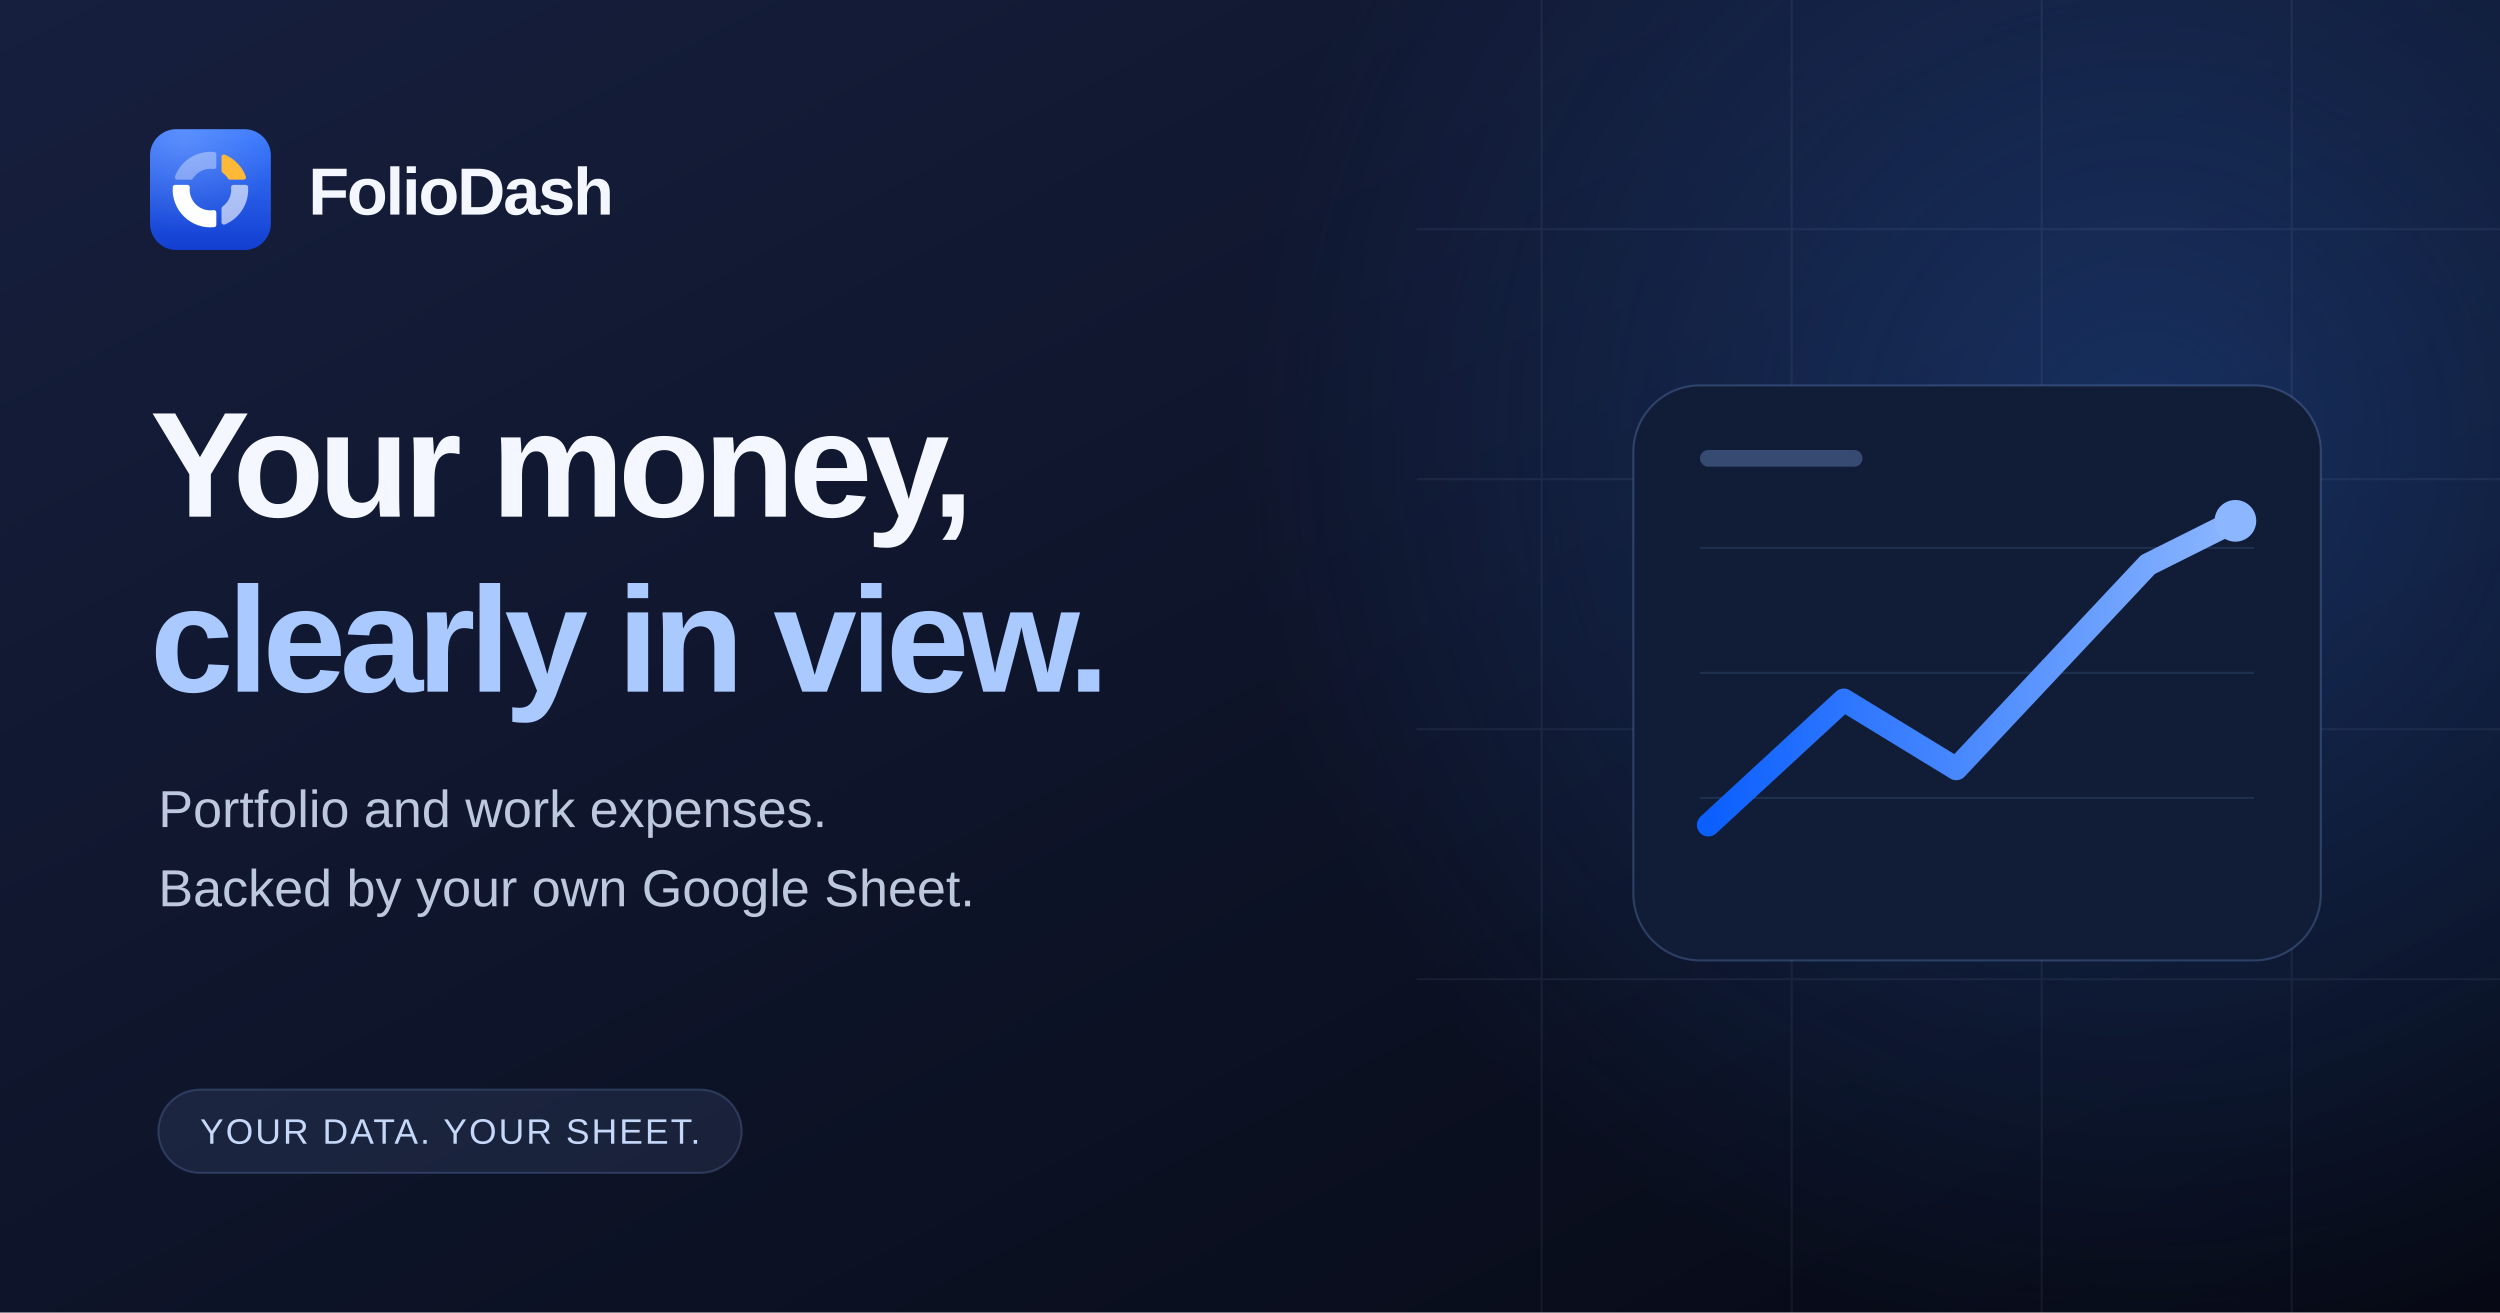
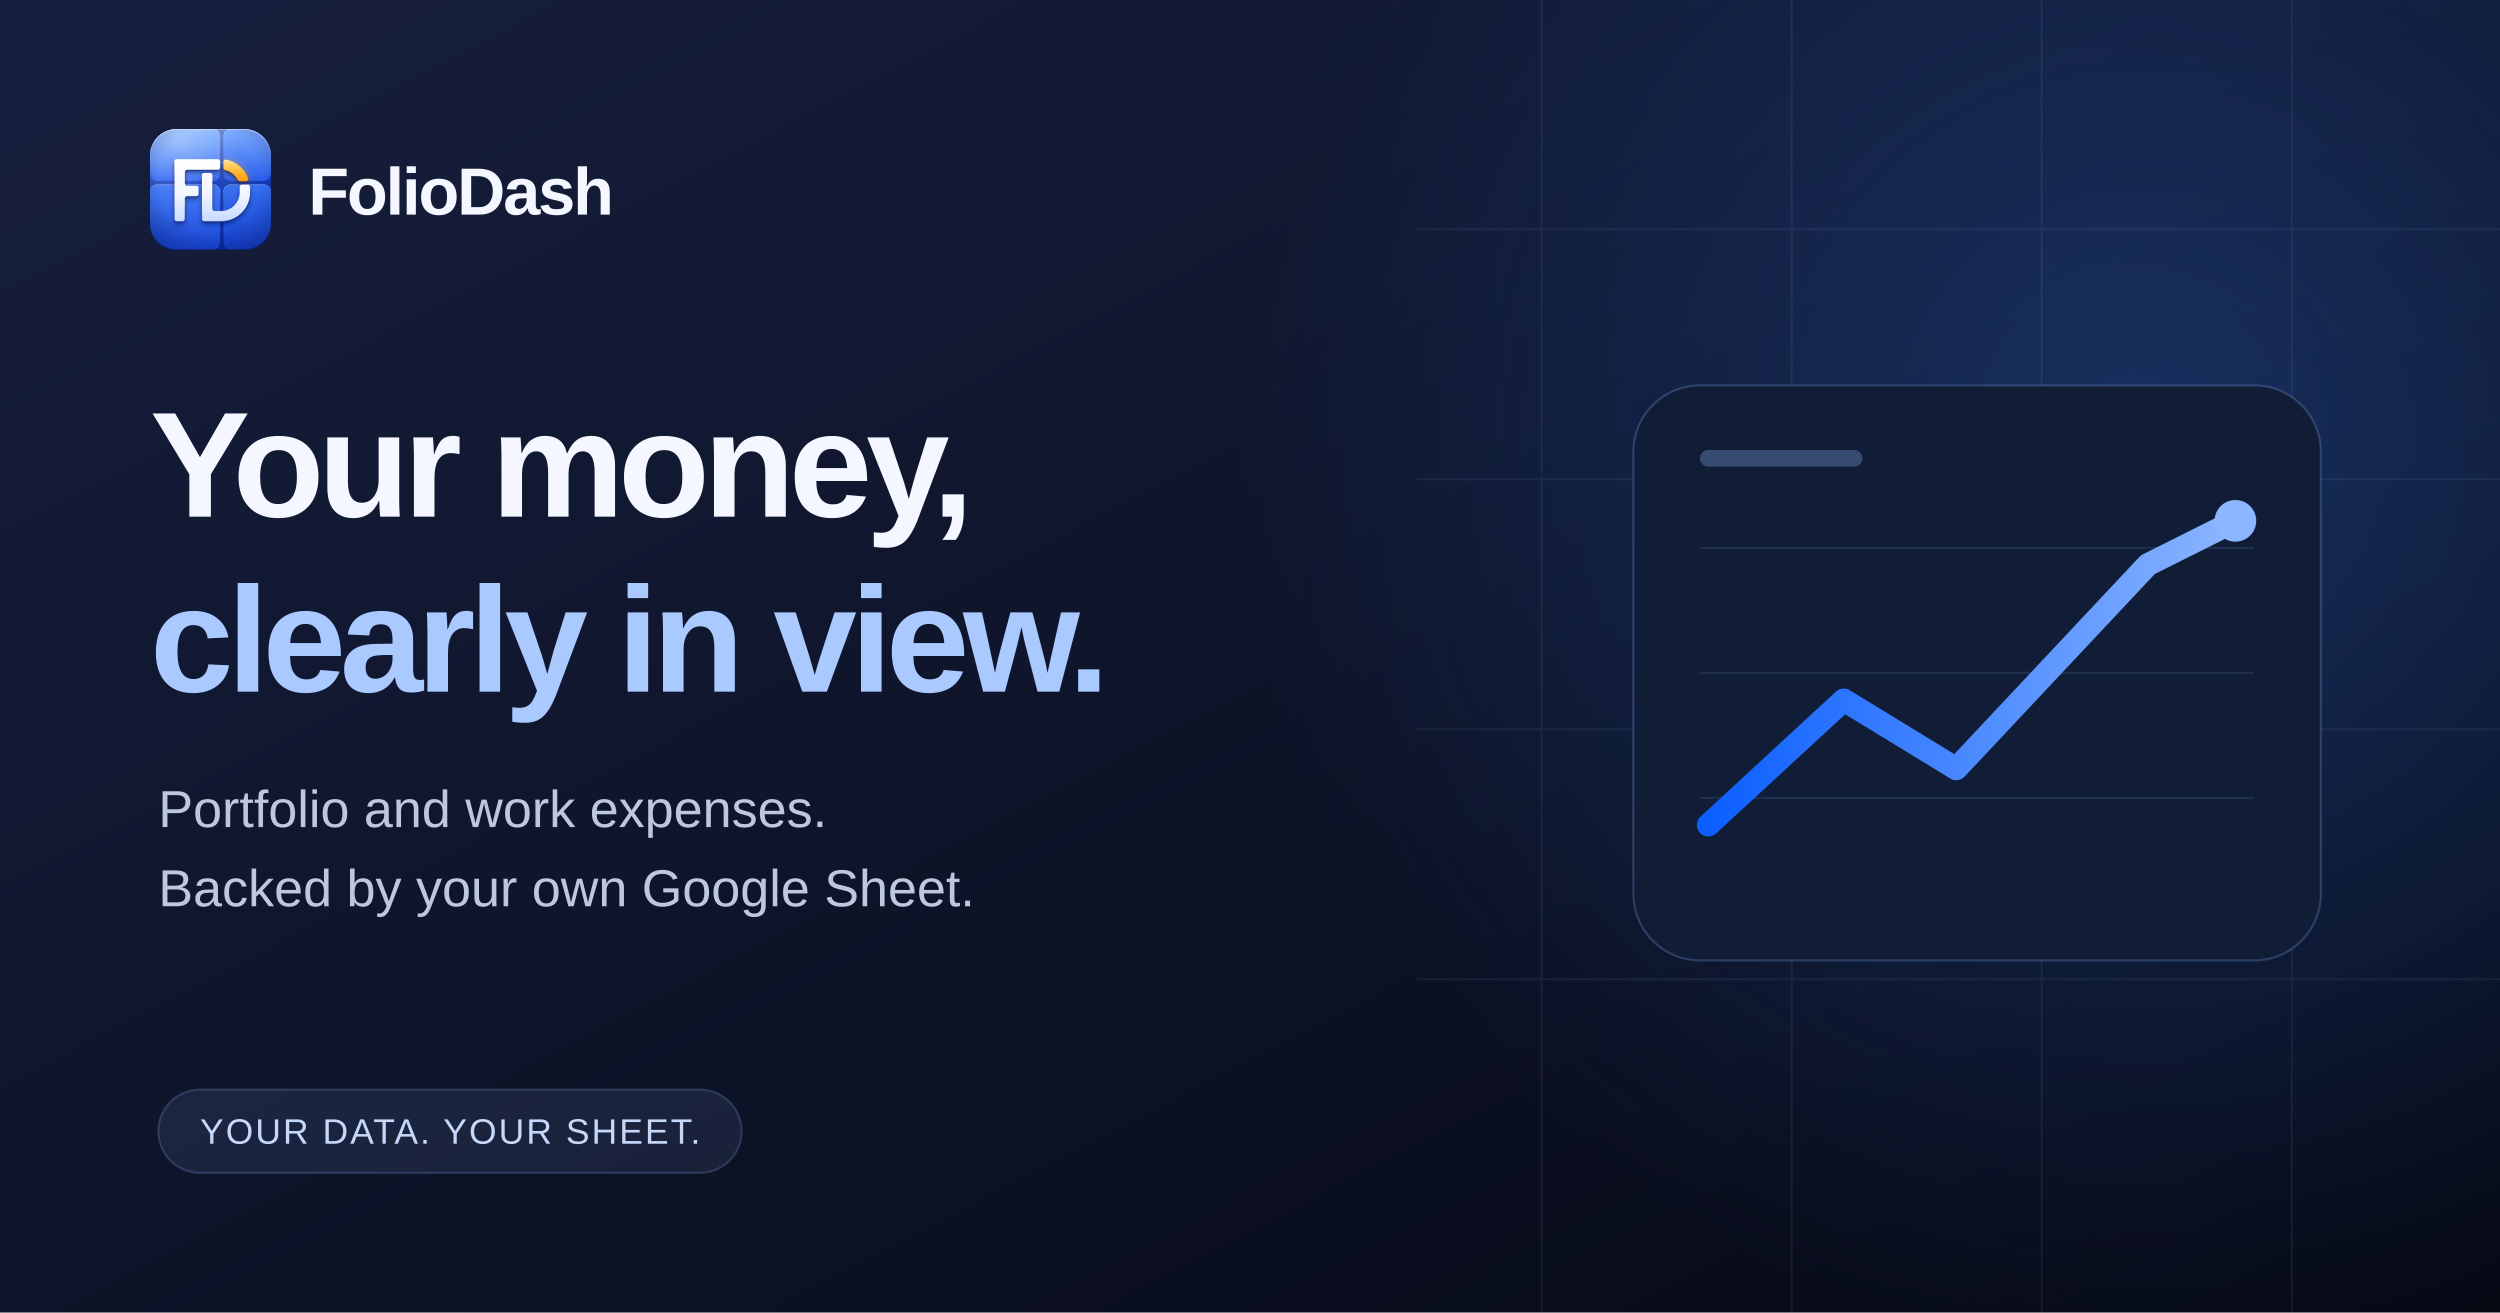
<svg xmlns="http://www.w3.org/2000/svg" width="1200" height="630" viewBox="0 0 1200 630">
  <defs>
    <linearGradient id="bg" x2="1" y2="1">
      <stop stop-color="#161f3e" />
      <stop offset="1" stop-color="#060914" />
    </linearGradient>
    <linearGradient id="line">
      <stop stop-color="#0b5fff" />
      <stop offset="1" stop-color="#8cb6ff" />
    </linearGradient>
    <radialGradient id="glow">
      <stop stop-color="#275bb4" stop-opacity=".4" />
      <stop offset="1" stop-color="#275bb4" stop-opacity="0" />
    </radialGradient>
  </defs>
  <rect width="1200" height="630" fill="url(#bg)" />
  <ellipse cx="1030" cy="210" rx="440" ry="440" fill="url(#glow)" />
  <g fill="none" stroke="#b4cbff" stroke-opacity=".07">
    <path d="M740 0V630M860 0V630M980 0V630M1100 0V630M680 110H1200M680 230H1200M680 350H1200M680 470H1200" />
  </g>
  <g transform="translate(72 62) scale(0.1133)">
    <defs>
-       <linearGradient id="markTile" x1="0" y1="0" x2="0" y2="1">
-         <stop offset="0" stop-color="#3d7cff" />
-         <stop offset="1" stop-color="#123fd1" />
-       </linearGradient>
-       <radialGradient id="markGlow" cx="0.28" cy="0.1" r="0.75">
-         <stop offset="0" stop-color="#ffffff" stop-opacity="0.16" />
+       <clipPath id="mark-tile">
+         <path d="M112 0H400A112 112 0 0 1 512 112V400A112 112 0 0 1 400 512H112A112 112 0 0 1 0 400V112A112 112 0 0 1 112 0Z" />
+       </clipPath>
+       <linearGradient id="mark-g1" x1="0.15" y1="0" x2="0.55" y2="1">
+         <stop offset="0" stop-color="#5fa0ff" />
+         <stop offset="0.5" stop-color="#2c5ff2" />
+         <stop offset="1" stop-color="#0c32c0" />
+       </linearGradient>
+       <linearGradient id="mark-g2" x1="0" y1="0" x2="0" y2="1">
+         <stop offset="0" stop-color="#5a9bff" />
+         <stop offset="1" stop-color="#2f64f2" />
+       </linearGradient>
+       <linearGradient id="mark-g3" x1="0" y1="0" x2="0" y2="1">
+         <stop offset="0" stop-color="#ffffff" stop-opacity="0.65" />
+         <stop offset="0.22" stop-color="#ffffff" stop-opacity="0.08" />
+         <stop offset="0.7" stop-color="#010a38" stop-opacity="0" />
+         <stop offset="1" stop-color="#010a38" stop-opacity="0.5" />
+       </linearGradient>
+       <linearGradient id="mark-g4" x1="0" y1="0" x2="0" y2="1">
+         <stop offset="0" stop-color="#4f8dff" />
+         <stop offset="1" stop-color="#2559ea" />
+       </linearGradient>
+       <linearGradient id="mark-g5" x1="0" y1="0" x2="0" y2="1">
+         <stop offset="0" stop-color="#ffffff" stop-opacity="0.65" />
+         <stop offset="0.22" stop-color="#ffffff" stop-opacity="0.08" />
+         <stop offset="0.7" stop-color="#010a38" stop-opacity="0" />
+         <stop offset="1" stop-color="#010a38" stop-opacity="0.5" />
+       </linearGradient>
+       <linearGradient id="mark-g6" x1="0" y1="0" x2="0" y2="1">
+         <stop offset="0" stop-color="#3f78f6" />
+         <stop offset="1" stop-color="#1a46d6" />
+       </linearGradient>
+       <linearGradient id="mark-g7" x1="0" y1="0" x2="0" y2="1">
+         <stop offset="0" stop-color="#ffffff" stop-opacity="0.65" />
+         <stop offset="0.22" stop-color="#ffffff" stop-opacity="0.08" />
+         <stop offset="0.7" stop-color="#010a38" stop-opacity="0" />
+         <stop offset="1" stop-color="#010a38" stop-opacity="0.5" />
+       </linearGradient>
+       <linearGradient id="mark-g8" x1="0" y1="0" x2="0" y2="1">
+         <stop offset="0" stop-color="#356ff0" />
+         <stop offset="1" stop-color="#153fcf" />
+       </linearGradient>
+       <linearGradient id="mark-g9" x1="0" y1="0" x2="0" y2="1">
+         <stop offset="0" stop-color="#ffffff" stop-opacity="0.65" />
+         <stop offset="0.22" stop-color="#ffffff" stop-opacity="0.08" />
+         <stop offset="0.7" stop-color="#010a38" stop-opacity="0" />
+         <stop offset="1" stop-color="#010a38" stop-opacity="0.5" />
+       </linearGradient>
+       <radialGradient id="mark-g10" cx="0.22" cy="0.04" r="0.85">
+         <stop offset="0" stop-color="#ffffff" stop-opacity="0.34" />
+         <stop offset="0.6" stop-color="#ffffff" stop-opacity="0.04" />
        <stop offset="1" stop-color="#ffffff" stop-opacity="0" />
      </radialGradient>
+       <radialGradient id="mark-g11" cx="0.5" cy="0.42" r="0.78">
+         <stop offset="0.55" stop-color="#021046" stop-opacity="0" />
+         <stop offset="1" stop-color="#021046" stop-opacity="0.42" />
+       </radialGradient>
+       <linearGradient id="mark-g12" x1="0" y1="0" x2="0" y2="1">
+         <stop offset="0" stop-color="#ffffff" stop-opacity="0.22" />
+         <stop offset="1" stop-color="#ffffff" stop-opacity="0" />
+       </linearGradient>
+       <linearGradient id="mark-g13" x1="0" y1="0" x2="0" y2="1">
+         <stop offset="0" stop-color="#ffffff" stop-opacity="0.65" />
+         <stop offset="0.22" stop-color="#ffffff" stop-opacity="0.08" />
+         <stop offset="0.7" stop-color="#010a38" stop-opacity="0" />
+         <stop offset="1" stop-color="#010a38" stop-opacity="0.5" />
+       </linearGradient>
+       <filter id="mark-h14" x="-40%" y="-40%" width="180%" height="180%" color-interpolation-filters="sRGB">
+         <feGaussianBlur in="SourceAlpha" stdDeviation="16" result="b" />
+         <feFlood flood-color="#ffb02e" flood-opacity="0.5" />
+         <feComposite in2="b" operator="in" />
+       </filter>
+       <filter id="mark-f15" x="-25%" y="-25%" width="150%" height="160%" color-interpolation-filters="sRGB">
+         <feGaussianBlur in="SourceAlpha" stdDeviation="12" result="b0" />
+         <feOffset in="b0" dy="15" result="o0" />
+         <feFlood flood-color="#020f4a" flood-opacity="0.55" />
+         <feComposite in2="o0" operator="in" result="s0" />
+         <feGaussianBlur in="SourceAlpha" stdDeviation="3" result="b1" />
+         <feOffset in="b1" dy="4" result="o1" />
+         <feFlood flood-color="#020f4a" flood-opacity="0.45" />
+         <feComposite in2="o1" operator="in" result="s1" />
+         <feMerge>
+           <feMergeNode in="s0" />
+           <feMergeNode in="s1" />
+           <feMergeNode in="SourceGraphic" />
+         </feMerge>
+       </filter>
+       <linearGradient id="mark-g16" gradientUnits="userSpaceOnUse" x1="0" y1="89" x2="0" y2="410">
+         <stop offset="0" stop-color="#ffffff" />
+         <stop offset="0.55" stop-color="#f1f6ff" />
+         <stop offset="1" stop-color="#c9daff" />
+       </linearGradient>
+       <linearGradient id="mark-g17" gradientUnits="userSpaceOnUse" x1="0" y1="89" x2="0" y2="410">
+         <stop offset="0" stop-color="#ffffff" />
+         <stop offset="0.55" stop-color="#f1f6ff" />
+         <stop offset="1" stop-color="#c9daff" />
+       </linearGradient>
+       <linearGradient id="mark-g18" gradientUnits="userSpaceOnUse" x1="0" y1="89" x2="0" y2="203">
+         <stop offset="0" stop-color="#ffe49a" />
+         <stop offset="0.5" stop-color="#ffbe3d" />
+         <stop offset="1" stop-color="#ff9a0f" />
+       </linearGradient>
+       <clipPath id="mark-c19">
+         <path d="M66 89L278 89A12 12 0 0 1 290 101L290 131A12 12 0 0 1 278 143L120 143A12 12 0 0 0 108 155L108 214A12 12 0 0 0 120 226L167 226A12 12 0 0 1 179 238L179 268A12 12 0 0 1 167 280L120 280A12 12 0 0 0 108 292L108 398A12 12 0 0 1 96 410L66 410A12 12 0 0 1 54 398L54 101A12 12 0 0 1 66 89Z" />
+       </clipPath>
+       <linearGradient id="mark-g20" x1="0" y1="0" x2="0" y2="1">
+         <stop offset="0" stop-color="#ffffff" stop-opacity="0.95" />
+         <stop offset="0.3" stop-color="#ffffff" stop-opacity="0" />
+         <stop offset="0.7" stop-color="#0a2a9c" stop-opacity="0" />
+         <stop offset="1" stop-color="#0a2a9c" stop-opacity="0.38" />
+       </linearGradient>
+       <clipPath id="mark-c21">
+         <path d="M208 160L238 160A12 12 0 0 1 250 172L250 344A12 12 0 0 0 262 356L295 356A96 96 0 0 0 391 260L391 239A96 96 0 0 0 390.8 232.8A12 12 0 0 1 402.8 220L432.8 220A12 12 0 0 1 444.8 231.4A150 150 0 0 1 445 239L445 260A150 150 0 0 1 295 410L208 410A12 12 0 0 1 196 398L196 172A12 12 0 0 1 208 160Z" />
+       </clipPath>
+       <linearGradient id="mark-g22" x1="0" y1="0" x2="0" y2="1">
+         <stop offset="0" stop-color="#ffffff" stop-opacity="0.95" />
+         <stop offset="0.3" stop-color="#ffffff" stop-opacity="0" />
+         <stop offset="0.7" stop-color="#0a2a9c" stop-opacity="0" />
+         <stop offset="1" stop-color="#0a2a9c" stop-opacity="0.38" />
+       </linearGradient>
+       <clipPath id="mark-c23">
+         <path d="M321.1 91.3A150 150 0 0 1 435.6 186.8A12 12 0 0 1 424.4 203L391.7 203A12 12 0 0 1 381 196.3A96 96 0 0 0 316.3 145.4A12 12 0 0 1 307 133.7L307 103.1A12 12 0 0 1 321.1 91.3Z" />
+       </clipPath>
+       <linearGradient id="mark-g24" x1="0" y1="0" x2="0" y2="1">
+         <stop offset="0" stop-color="#ffffff" stop-opacity="0.95" />
+         <stop offset="0.35" stop-color="#b85a00" stop-opacity="0" />
+         <stop offset="1" stop-color="#b85a00" stop-opacity="0.45" />
+       </linearGradient>
    </defs>
-     <rect width="512" height="512" rx="112" fill="url(#markTile)" />
-     <rect width="512" height="512" rx="112" fill="url(#markGlow)" />
-     <path d="M281 405.2A10 10 0 0 1 272 415.2A160 160 0 0 1 96.4 245.3A10 10 0 0 1 106.3 236L158.5 236A10 10 0 0 1 168.5 247A88 88 0 0 0 269.5 343A10 10 0 0 1 281 352.8Z" fill="#ffffff" />
-     <path d="M405.7 236A10 10 0 0 1 415.6 245.3A160 160 0 0 1 316.8 404A10 10 0 0 1 303 394.7L303 335.7A10 10 0 0 1 307.2 327.6A88 88 0 0 0 343.5 247A10 10 0 0 1 353.5 236Z" fill="#ffffff" fill-opacity="0.62" />
-     <path d="M115.3 214A10 10 0 0 1 105.9 200.5A160 160 0 0 1 272 96.8A10 10 0 0 1 281 106.8L281 159.2A10 10 0 0 1 269.5 169A88 88 0 0 0 181.4 209.3A10 10 0 0 1 172.9 214Z" fill="#ffffff" fill-opacity="0.36" />
-     <path d="M303 117.3A10 10 0 0 1 316.8 108A160 160 0 0 1 406.1 200.5A10 10 0 0 1 396.7 214L339.1 214A10 10 0 0 1 330.6 209.3A88 88 0 0 0 307.2 184.4A10 10 0 0 1 303 176.3Z" fill="#ffb938" />
+     <path d="M112 0H400A112 112 0 0 1 512 112V400A112 112 0 0 1 400 512H112A112 112 0 0 1 0 400V112A112 112 0 0 1 112 0Z" fill="url(#mark-g1)" />
+     <path d="M112 0H400A112 112 0 0 1 512 112V400A112 112 0 0 1 400 512H112A112 112 0 0 1 0 400V112A112 112 0 0 1 112 0Z" fill="#071f86" opacity="0.5" />
+     <path d="M112 0H267A30 30 0 0 1 297 30V191.1A30 30 0 0 1 267 221.1H30A30 30 0 0 1 0 191.1V112A112 112 0 0 1 112 0Z" fill="url(#mark-g2)" clip-path="url(#mark-tile)" />
+     <path d="M112 0H267A30 30 0 0 1 297 30V191.1A30 30 0 0 1 267 221.1H30A30 30 0 0 1 0 191.1V112A112 112 0 0 1 112 0Z" fill="none" stroke="url(#mark-g3)" stroke-width="3" stroke-opacity="0.5" clip-path="url(#mark-tile)" />
+     <path d="M340.9 0H400A112 112 0 0 1 512 112V191.1A30 30 0 0 1 482 221.1H340.9A30 30 0 0 1 310.9 191.1V30A30 30 0 0 1 340.9 0Z" fill="url(#mark-g4)" clip-path="url(#mark-tile)" />
+     <path d="M340.9 0H400A112 112 0 0 1 512 112V191.1A30 30 0 0 1 482 221.1H340.9A30 30 0 0 1 310.9 191.1V30A30 30 0 0 1 340.9 0Z" fill="none" stroke="url(#mark-g5)" stroke-width="3" stroke-opacity="0.5" clip-path="url(#mark-tile)" />
+     <path d="M30 235H267A30 30 0 0 1 297 265V482A30 30 0 0 1 267 512H112A112 112 0 0 1 0 400V265A30 30 0 0 1 30 235Z" fill="url(#mark-g6)" clip-path="url(#mark-tile)" />
+     <path d="M30 235H267A30 30 0 0 1 297 265V482A30 30 0 0 1 267 512H112A112 112 0 0 1 0 400V265A30 30 0 0 1 30 235Z" fill="none" stroke="url(#mark-g7)" stroke-width="3" stroke-opacity="0.5" clip-path="url(#mark-tile)" />
+     <path d="M340.9 235H482A30 30 0 0 1 512 265V400A112 112 0 0 1 400 512H340.9A30 30 0 0 1 310.9 482V265A30 30 0 0 1 340.9 235Z" fill="url(#mark-g8)" clip-path="url(#mark-tile)" />
+     <path d="M340.9 235H482A30 30 0 0 1 512 265V400A112 112 0 0 1 400 512H340.9A30 30 0 0 1 310.9 482V265A30 30 0 0 1 340.9 235Z" fill="none" stroke="url(#mark-g9)" stroke-width="3" stroke-opacity="0.5" clip-path="url(#mark-tile)" />
+     <path d="M112 0H400A112 112 0 0 1 512 112V400A112 112 0 0 1 400 512H112A112 112 0 0 1 0 400V112A112 112 0 0 1 112 0Z" fill="url(#mark-g10)" />
+     <path d="M112 0H400A112 112 0 0 1 512 112V400A112 112 0 0 1 400 512H112A112 112 0 0 1 0 400V112A112 112 0 0 1 112 0Z" fill="url(#mark-g11)" />
+     <path d="M0 112A112 112 0 0 1 112 0H400A112 112 0 0 1 512 112V196Q256 250 0 196Z" fill="url(#mark-g12)" />
+     <path d="M112 1.5H400A110.5 110.5 0 0 1 510.5 112V400A110.5 110.5 0 0 1 400 510.5H112A110.5 110.5 0 0 1 1.5 400V112A110.5 110.5 0 0 1 112 1.5Z" fill="none" stroke="url(#mark-g13)" stroke-width="3" clip-path="url(#mark-tile)" />
+     <g transform="translate(59.2 54.608) scale(0.82)">
+       <path d="M321.1 91.3A150 150 0 0 1 435.6 186.8A12 12 0 0 1 424.4 203L391.7 203A12 12 0 0 1 381 196.3A96 96 0 0 0 316.3 145.4A12 12 0 0 1 307 133.7L307 103.1A12 12 0 0 1 321.1 91.3Z" fill="#ffb02e" filter="url(#mark-h14)" />
+     </g>
+     <g transform="translate(59.2 54.608) scale(0.82)">
+       <g filter="url(#mark-f15)">
+         <path d="M66 89L278 89A12 12 0 0 1 290 101L290 131A12 12 0 0 1 278 143L120 143A12 12 0 0 0 108 155L108 214A12 12 0 0 0 120 226L167 226A12 12 0 0 1 179 238L179 268A12 12 0 0 1 167 280L120 280A12 12 0 0 0 108 292L108 398A12 12 0 0 1 96 410L66 410A12 12 0 0 1 54 398L54 101A12 12 0 0 1 66 89Z" fill="url(#mark-g16)" />
+         <path d="M208 160L238 160A12 12 0 0 1 250 172L250 344A12 12 0 0 0 262 356L295 356A96 96 0 0 0 391 260L391 239A96 96 0 0 0 390.8 232.8A12 12 0 0 1 402.8 220L432.8 220A12 12 0 0 1 444.8 231.4A150 150 0 0 1 445 239L445 260A150 150 0 0 1 295 410L208 410A12 12 0 0 1 196 398L196 172A12 12 0 0 1 208 160Z" fill="url(#mark-g17)" />
+         <path d="M321.1 91.3A150 150 0 0 1 435.6 186.8A12 12 0 0 1 424.4 203L391.7 203A12 12 0 0 1 381 196.3A96 96 0 0 0 316.3 145.4A12 12 0 0 1 307 133.7L307 103.1A12 12 0 0 1 321.1 91.3Z" fill="url(#mark-g18)" />
+       </g>
+     </g>
+     <g transform="translate(59.2 54.608) scale(0.82)">
+       <path d="M66 89L278 89A12 12 0 0 1 290 101L290 131A12 12 0 0 1 278 143L120 143A12 12 0 0 0 108 155L108 214A12 12 0 0 0 120 226L167 226A12 12 0 0 1 179 238L179 268A12 12 0 0 1 167 280L120 280A12 12 0 0 0 108 292L108 398A12 12 0 0 1 96 410L66 410A12 12 0 0 1 54 398L54 101A12 12 0 0 1 66 89Z" fill="none" stroke="url(#mark-g20)" stroke-width="5" clip-path="url(#mark-c19)" />
+     </g>
+     <g transform="translate(59.2 54.608) scale(0.82)">
+       <path d="M208 160L238 160A12 12 0 0 1 250 172L250 344A12 12 0 0 0 262 356L295 356A96 96 0 0 0 391 260L391 239A96 96 0 0 0 390.8 232.8A12 12 0 0 1 402.8 220L432.8 220A12 12 0 0 1 444.8 231.4A150 150 0 0 1 445 239L445 260A150 150 0 0 1 295 410L208 410A12 12 0 0 1 196 398L196 172A12 12 0 0 1 208 160Z" fill="none" stroke="url(#mark-g22)" stroke-width="5" clip-path="url(#mark-c21)" />
+     </g>
+     <g transform="translate(59.2 54.608) scale(0.82)">
+       <path d="M321.1 91.3A150 150 0 0 1 435.6 186.8A12 12 0 0 1 424.4 203L391.7 203A12 12 0 0 1 381 196.3A96 96 0 0 0 316.3 145.4A12 12 0 0 1 307 133.7L307 103.1A12 12 0 0 1 321.1 91.3Z" fill="none" stroke="url(#mark-g24)" stroke-width="5" clip-path="url(#mark-c23)" />
+     </g>
  </g>
  <g font-family="Arial, Helvetica, sans-serif">
    <text x="148" y="103" fill="#f4f7ff" font-size="32" font-weight="700" letter-spacing="-1">FolioDash</text>
    <text x="72" y="248" fill="#f4f7ff" font-size="72" font-weight="700" letter-spacing="-3">Your money,</text>
    <text x="72" y="332" fill="#a9c9ff" font-size="72" font-weight="700" letter-spacing="-3">clearly in view.</text>
    <text x="76" y="397" fill="#bdc8de" font-size="25">Portfolio and work expenses.</text>
    <text x="76" y="435" fill="#bdc8de" font-size="25">Backed by your own Google Sheet.</text>
    <rect x="76" y="523" width="280" height="40" rx="20" fill="#8cb6ff" fill-opacity=".1" stroke="#8cb6ff" stroke-opacity=".2" />
    <text x="96" y="549" fill="#c5d8fa" font-size="17" letter-spacing="1">YOUR DATA. YOUR SHEET.</text>
  </g>
  <g transform="translate(784 185)">
    <rect width="330" height="276" rx="32" fill="#111d36" stroke="#8cb6ff" stroke-opacity=".24" />
    <path d="M32 78H298M32 138H298M32 198H298" fill="none" stroke="#8cb6ff" stroke-opacity=".12" />
    <path d="M36 211L101 151L155 184L247 86L289 65" fill="none" stroke="url(#line)" stroke-width="11" stroke-linecap="round" stroke-linejoin="round" />
    <circle cx="289" cy="65" r="10" fill="#8cb6ff" />
    <rect x="32" y="31" width="78" height="8" rx="4" fill="#8cb6ff" fill-opacity=".3" />
  </g>
</svg>
